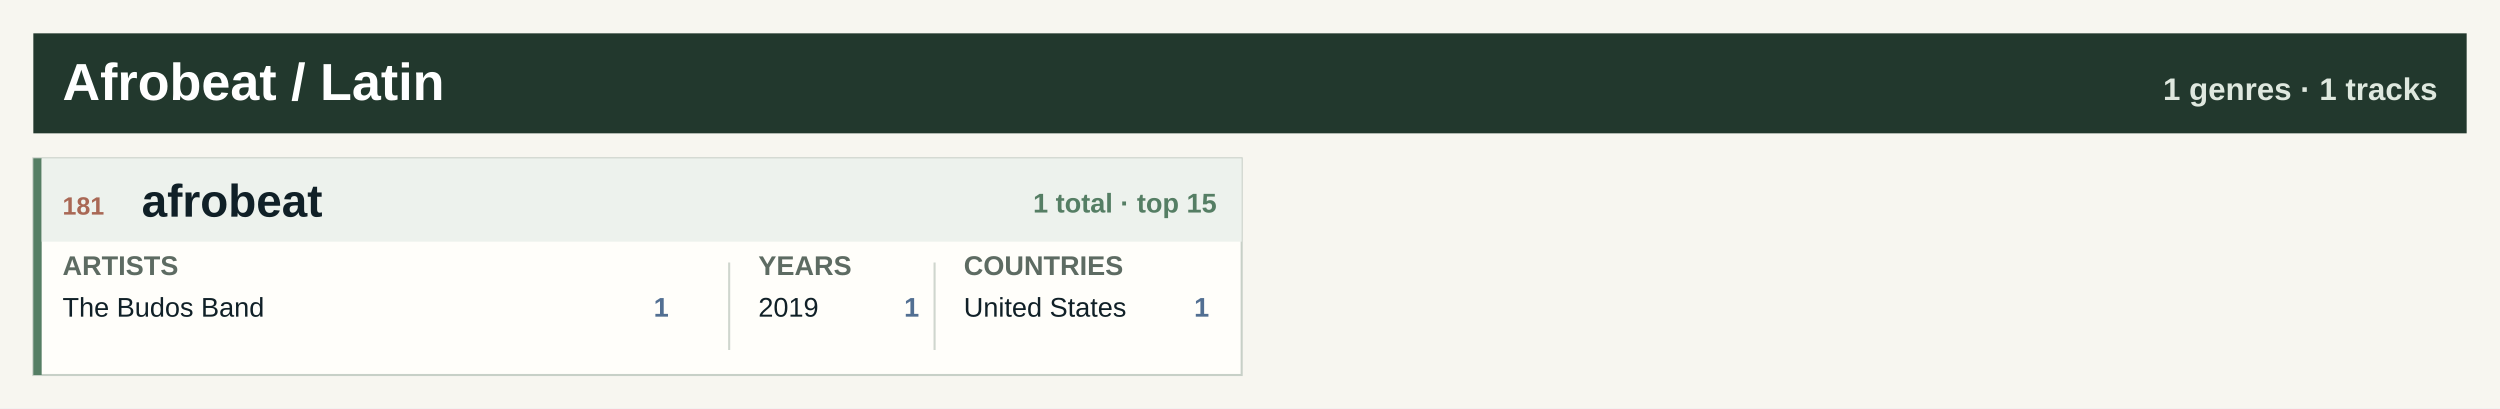
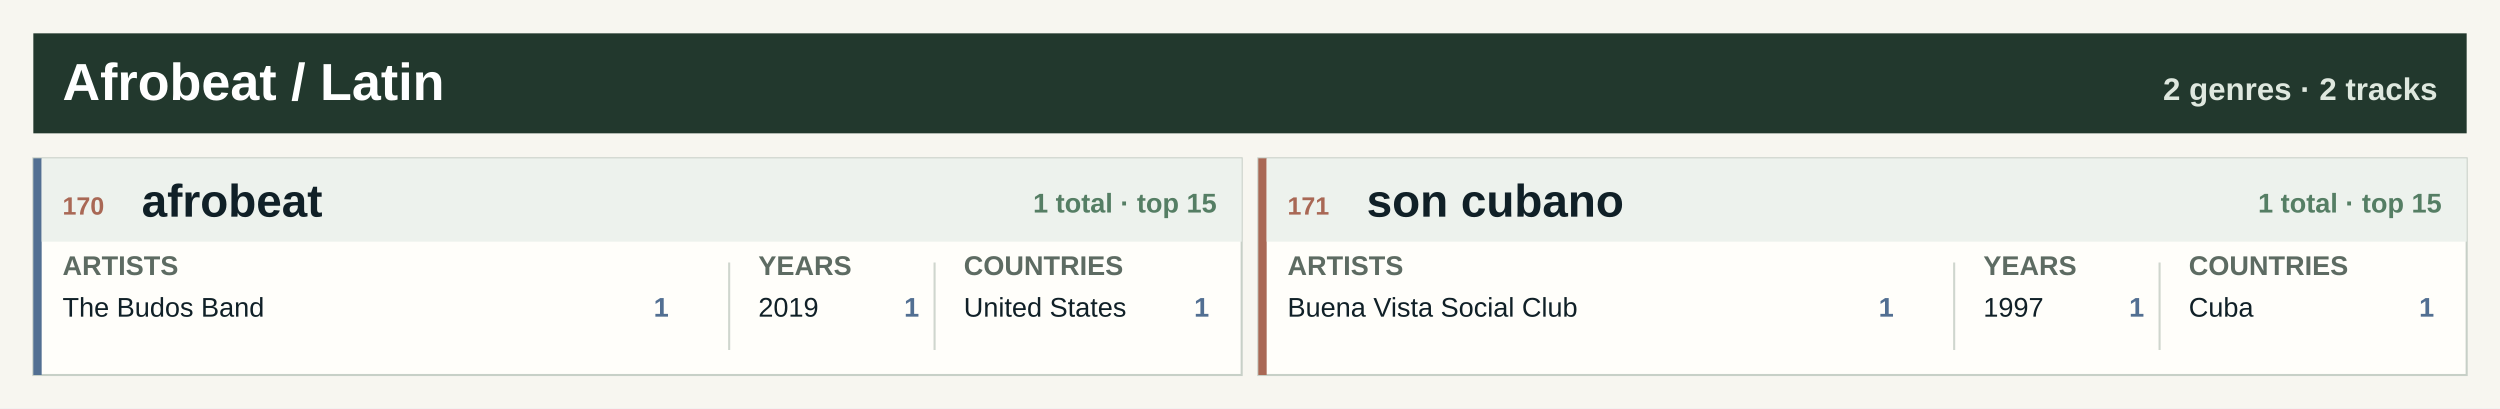
<svg xmlns="http://www.w3.org/2000/svg" width="1200" height="196" viewBox="0 0 1200 196" role="img" aria-label="Afrobeat / Latin genre atlas">
  <rect width="1200" height="196" fill="#f7f6f0" />
  <rect x="16" y="16" width="1168" height="48" fill="#22382d" />
  <text x="30.0" y="48.0" font-family="Segoe UI, Arial, sans-serif" font-size="25" font-weight="800" fill="#ffffff" text-anchor="start">Afrobeat / Latin</text>
-   <text x="1170.0" y="48.0" font-family="Segoe UI, Arial, sans-serif" font-size="15" font-weight="800" fill="#dfe8df" text-anchor="end">1 genres · 1 tracks</text>
+   <text x="1170.0" y="48.0" font-family="Segoe UI, Arial, sans-serif" font-size="15" font-weight="800" fill="#dfe8df" text-anchor="end">2 genres · 2 tracks</text>
  <rect x="16.0" y="76.0" width="580.0" height="104" fill="#fffefa" stroke="#c7d0c7" />
-   <rect x="16.0" y="76.0" width="4" height="104" fill="#557e64" />
+   <rect x="16.0" y="76.0" width="4" height="104" fill="#526f92" />
  <rect x="20.0" y="76.0" width="576.0" height="40" fill="#edf2ed" />
-   <text x="30.0" y="103.0" font-family="Segoe UI, Arial, sans-serif" font-size="12" font-weight="800" fill="#a96855" text-anchor="start">181</text>
+   <text x="30.0" y="103.0" font-family="Segoe UI, Arial, sans-serif" font-size="12" font-weight="800" fill="#a96855" text-anchor="start">170</text>
  <text x="68.0" y="104.0" font-family="Segoe UI, Arial, sans-serif" font-size="22" font-weight="800" fill="#102027" text-anchor="start">afrobeat</text>
  <text x="584.0" y="102.0" font-family="Segoe UI, Arial, sans-serif" font-size="13" font-weight="800" fill="#557e64" text-anchor="end">1 total · top 15</text>
  <text x="30.0" y="132.0" font-family="Segoe UI, Arial, sans-serif" font-size="13" font-weight="800" fill="#5d6b62" text-anchor="start">ARTISTS</text>
  <text x="364.0" y="132.0" font-family="Segoe UI, Arial, sans-serif" font-size="13" font-weight="800" fill="#5d6b62" text-anchor="start">YEARS</text>
  <text x="462.6" y="132.0" font-family="Segoe UI, Arial, sans-serif" font-size="13" font-weight="800" fill="#5d6b62" text-anchor="start">COUNTRIES</text>
  <line x1="350.0" y1="126.0" x2="350.0" y2="168.0" stroke="#cfd6ce" />
  <line x1="448.6" y1="126.0" x2="448.6" y2="168.0" stroke="#cfd6ce" />
  <text x="30.0" y="152.0" font-family="Segoe UI, Arial, sans-serif" font-size="13" font-weight="400" fill="#102027" text-anchor="start">The Budos Band</text>
  <text x="321.0" y="152.0" font-family="Segoe UI, Arial, sans-serif" font-size="13" font-weight="800" fill="#526f92" text-anchor="end">1</text>
  <text x="364.0" y="152.0" font-family="Segoe UI, Arial, sans-serif" font-size="13" font-weight="400" fill="#102027" text-anchor="start">2019</text>
  <text x="441.2" y="152.0" font-family="Segoe UI, Arial, sans-serif" font-size="13" font-weight="800" fill="#526f92" text-anchor="end">1</text>
  <text x="462.6" y="152.0" font-family="Segoe UI, Arial, sans-serif" font-size="13" font-weight="400" fill="#102027" text-anchor="start">United States</text>
  <text x="580.4" y="152.0" font-family="Segoe UI, Arial, sans-serif" font-size="13" font-weight="800" fill="#526f92" text-anchor="end">1</text>
+   <rect x="604.0" y="76.0" width="580.0" height="104" fill="#fffefa" stroke="#c7d0c7" />
+   <rect x="604.0" y="76.0" width="4" height="104" fill="#a96855" />
+   <rect x="608.0" y="76.0" width="576.0" height="40" fill="#edf2ed" />
+   <text x="618.0" y="103.0" font-family="Segoe UI, Arial, sans-serif" font-size="12" font-weight="800" fill="#a96855" text-anchor="start">171</text>
+   <text x="656.0" y="104.0" font-family="Segoe UI, Arial, sans-serif" font-size="22" font-weight="800" fill="#102027" text-anchor="start">son cubano</text>
+   <text x="1172.0" y="102.0" font-family="Segoe UI, Arial, sans-serif" font-size="13" font-weight="800" fill="#557e64" text-anchor="end">1 total · top 15</text>
+   <text x="618.0" y="132.0" font-family="Segoe UI, Arial, sans-serif" font-size="13" font-weight="800" fill="#5d6b62" text-anchor="start">ARTISTS</text>
+   <text x="952.0" y="132.0" font-family="Segoe UI, Arial, sans-serif" font-size="13" font-weight="800" fill="#5d6b62" text-anchor="start">YEARS</text>
+   <text x="1050.6" y="132.0" font-family="Segoe UI, Arial, sans-serif" font-size="13" font-weight="800" fill="#5d6b62" text-anchor="start">COUNTRIES</text>
+   <line x1="938.0" y1="126.0" x2="938.0" y2="168.0" stroke="#cfd6ce" />
+   <line x1="1036.6" y1="126.0" x2="1036.6" y2="168.0" stroke="#cfd6ce" />
+   <text x="618.0" y="152.0" font-family="Segoe UI, Arial, sans-serif" font-size="13" font-weight="400" fill="#102027" text-anchor="start">Buena Vista Social Club</text>
+   <text x="909.0" y="152.0" font-family="Segoe UI, Arial, sans-serif" font-size="13" font-weight="800" fill="#526f92" text-anchor="end">1</text>
+   <text x="952.0" y="152.0" font-family="Segoe UI, Arial, sans-serif" font-size="13" font-weight="400" fill="#102027" text-anchor="start">1997</text>
+   <text x="1029.2" y="152.0" font-family="Segoe UI, Arial, sans-serif" font-size="13" font-weight="800" fill="#526f92" text-anchor="end">1</text>
+   <text x="1050.6" y="152.0" font-family="Segoe UI, Arial, sans-serif" font-size="13" font-weight="400" fill="#102027" text-anchor="start">Cuba</text>
+   <text x="1168.4" y="152.0" font-family="Segoe UI, Arial, sans-serif" font-size="13" font-weight="800" fill="#526f92" text-anchor="end">1</text>
</svg>
